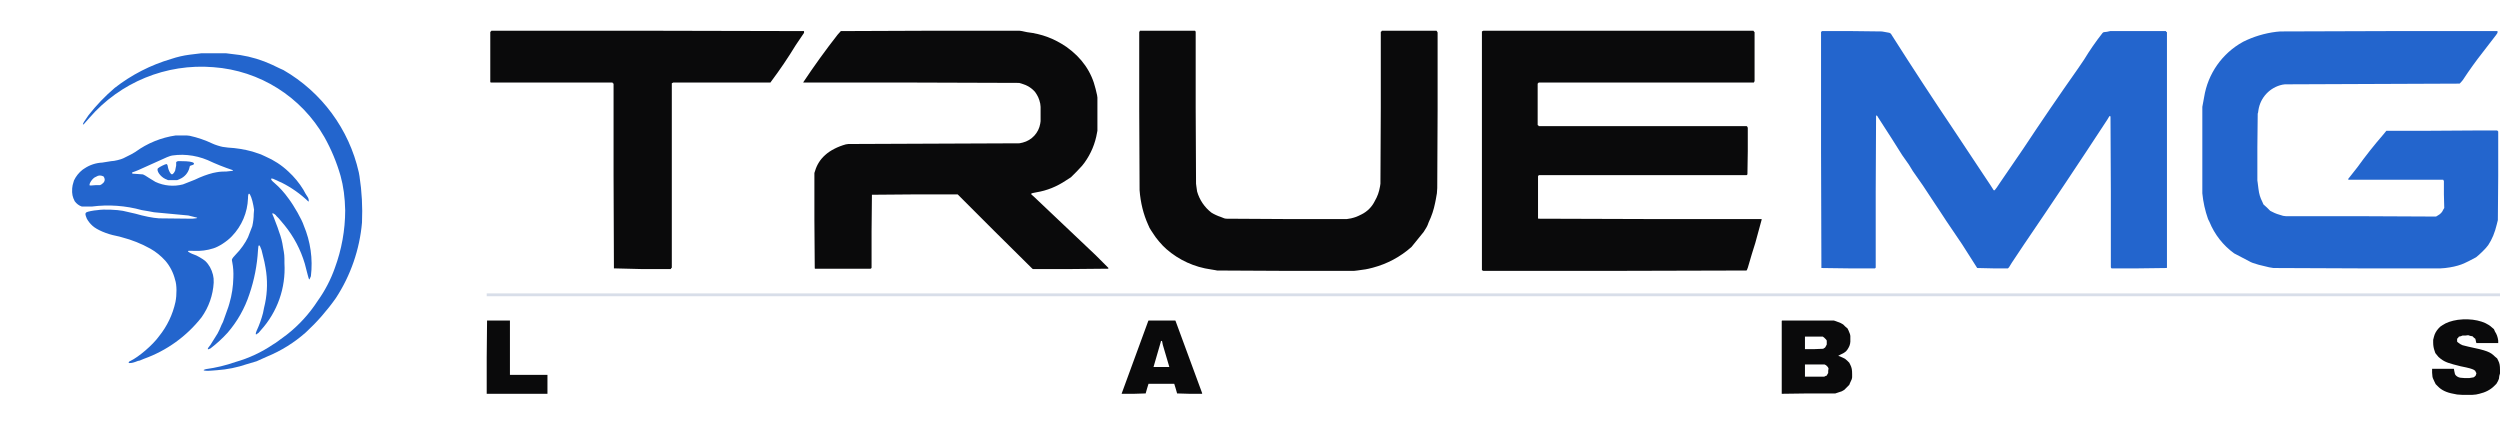
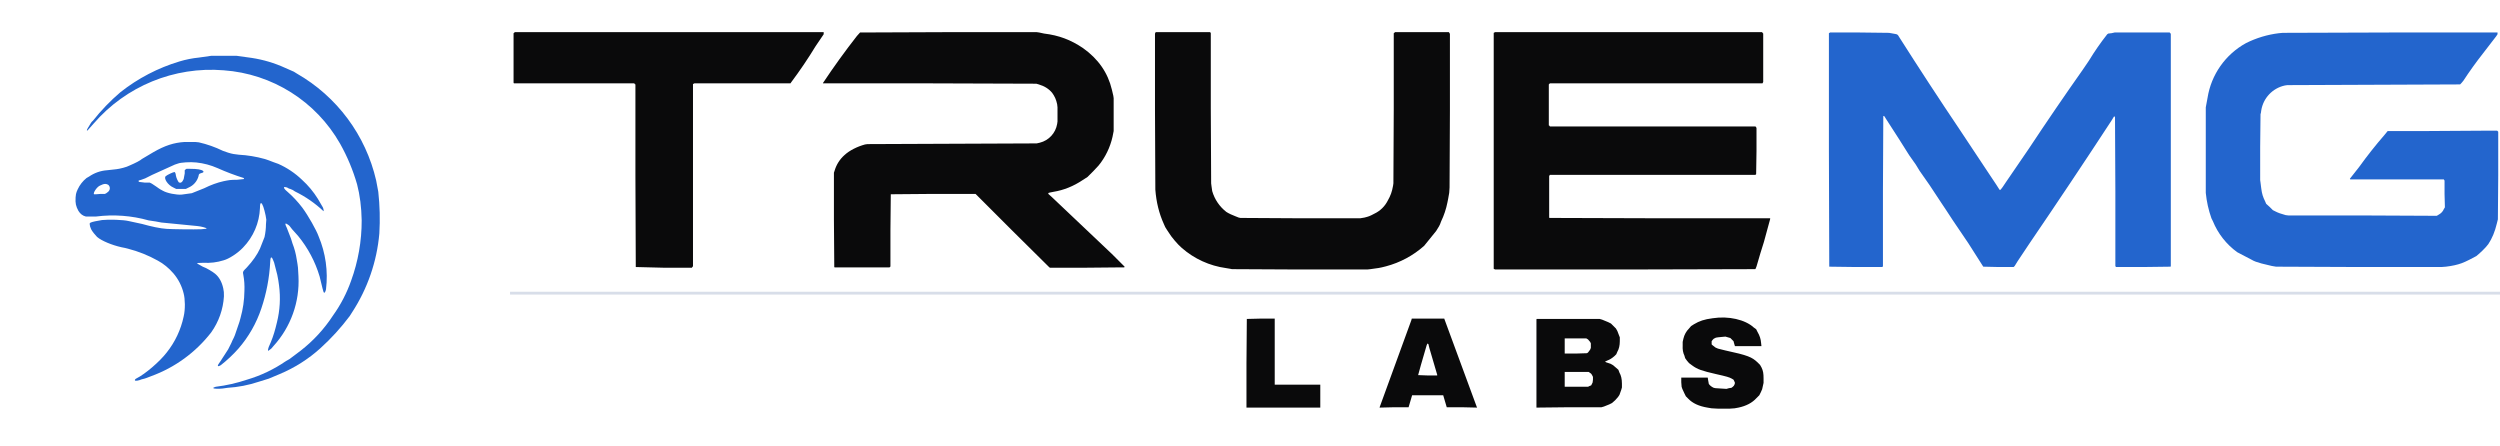
- <svg xmlns="http://www.w3.org/2000/svg" aria-label="TrueMG Labs" viewBox="0 0 6996 1188">
+ <svg xmlns="http://www.w3.org/2000/svg" aria-label="TrueMG Labs" viewBox="0 0 7078 1260">
  <g fill="#2365cd">
-     <path d="m564 149-33 4a270 270 0 0 0-52 12 473 473 0 0 0-158 81 536 536 0 0 0-73 76l-13 19q-6 11 0 6l15-17a414 414 0 0 1 347-142 390 390 0 0 1 311 196 508 508 0 0 1 45 108q12 43 13 97a468 468 0 0 1-29 161 369 369 0 0 1-48 92 387 387 0 0 1-87 95l-30 22-8 5a364 364 0 0 1-105 49 425 425 0 0 1-83 20q-7 2-6 3c1 2 14 2 24 1l13-1a327 327 0 0 0 84-17l27-8 29-13a382 382 0 0 0 109-68 606 606 0 0 0 84-96 459 459 0 0 0 73-211 660 660 0 0 0-7-130l-2-11a443 443 0 0 0-211-286l-9-4-23-11a336 336 0 0 0-89-27l-40-5z" />
-     <path d="M492 379a253 253 0 0 0-113 46q-7 5-34 18c-6 3-25 8-34 8l-25 4a97 97 0 0 0-49 16l-6 4a84 84 0 0 0-24 30l-2 7q-2 5-3 15c-1 16 1 24 7 36q8 11 20 15h28a354 354 0 0 1 140 10l18 3 16 3 96 9 24 6q4 2-13 3l-93-1c-17-1-42-6-66-13l-35-8c-15-3-54-5-71-2-13 1-27 4-31 6q-3 2-3 5l1 5 3 8q6 11 16 20c12 11 40 23 66 28l9 2 7 2a335 335 0 0 1 80 32q23 13 42 34a129 129 0 0 1 27 53c5 14 5 42 1 62a231 231 0 0 1-46 96c-18 25-57 58-80 69q-5 2-5 5c1 2 10 1 18-2l8-3 5-1 12-5a358 358 0 0 0 161-116 185 185 0 0 0 34-97c0-11 0-13-2-22q-6-24-22-39c-6-5-24-16-32-18-6-2-16-7-16-9q-1-2 17-1a149 149 0 0 0 54-7c14-4 38-19 52-34a161 161 0 0 0 45-106q0-13 3-13c3 0 9 16 12 33l2 12-1 12q0 16-4 34l-12 31c-7 15-20 34-35 49-11 12-11 12-9 21q4 20 3 43a276 276 0 0 1-11 72l-3 10-15 42-4 8-3 7-3 7-2 4-3 6-20 32q-15 18 0 10a357 357 0 0 0 48-44 315 315 0 0 0 61-108 461 461 0 0 0 24-123q1-27 10 0l8 33 3 16 2 13a265 265 0 0 1-6 99l-3 15a292 292 0 0 1-18 50q-4 10-1 10l7-5 6-7a256 256 0 0 0 66-187c0-22 0-24-4-45a193 193 0 0 0-11-43l-4-12-11-29q-6-12-3-11c1-1 10 5 10 7l7 7 16 19a310 310 0 0 1 57 108l8 31q3 13 5 13l4-9a278 278 0 0 0-20-142c-5-16-27-55-43-76q-17-24-39-43-11-9-9-12c0-1 6 0 9 2l7 3 6 3 7 3a306 306 0 0 1 75 53c2 0 1-7-1-11l-7-11-6-11a237 237 0 0 0-42-51 220 220 0 0 0-64-42l-13-6-12-4-12-4a322 322 0 0 0-68-11l-15-2c-6-1-22-6-28-9a298 298 0 0 0-64-22l-9-1zm33 55a189 189 0 0 1 56 14 628 628 0 0 0 70 28l1 1-1 1-18 2c-18 0-22 1-37 4q-24 6-51 19l-33 13a114 114 0 0 1-77-7l-18-11-11-7-6-3-14-1-15-1q-3-2 0-4l6-2 10-4 20-9 60-27 8-3c7-3 33-5 50-3m-237 59q3 1 4 5 4 10-8 18l-4 2h-11l-13 1h-5c-3-4 8-21 17-24l6-3q7-2 14 1" />
-     <path d="m495 452-2 2v9l-3 15q-7 14-12 8c-3-3-7-12-8-18q-1-8-4-9c-3 0-20 8-24 12-5 6 6 23 21 30l7 3h26l7-3a46 46 0 0 0 27-31c1-6 1-6 8-8q7-2 4-6-6-5-34-5h-10z" />
+     <path d="m598 158-35 5a286 286 0 0 0-55 11 502 502 0 0 0-167 87 569 569 0 0 0-78 81c-3 2-6 6-14 20-4 6-4 11 0 6l16-18a439 439 0 0 1 368-151 413 413 0 0 1 330 208 539 539 0 0 1 48 115q12 46 13 102a496 496 0 0 1-30 171 391 391 0 0 1-51 98 410 410 0 0 1-92 100l-32 24-9 5a387 387 0 0 1-111 53 451 451 0 0 1-88 20q-8 2-7 4c2 2 16 2 26 1l14-2a347 347 0 0 0 88-17l29-9 31-13a405 405 0 0 0 115-73 643 643 0 0 0 83-91l7-11a486 486 0 0 0 77-223 700 700 0 0 0-3-118l-6-32a470 470 0 0 0-225-303l-8-5-25-11a356 356 0 0 0-94-28l-43-6z" />
+     <path d="M522 402c-30 2-55 10-88 29l-32 19q-8 7-36 19c-7 4-27 9-36 10l-27 3a102 102 0 0 0-51 18l-7 4a89 89 0 0 0-25 32l-3 7c-2 5-2 7-3 16-1 17 1 25 8 38q8 13 21 16h29a375 375 0 0 1 149 11l20 3 16 3 102 10c11 1 24 5 25 6q5 2-14 3c-19 1-85 0-98-1-18-1-45-7-70-14l-37-8c-16-4-57-5-76-3-13 2-28 5-32 7q-4 2-3 5l1 6 3 8c3 6 11 16 17 22 13 11 42 23 69 29l10 2 8 2a356 356 0 0 1 85 34q24 13 44 36a137 137 0 0 1 29 57c4 15 5 44 0 65a245 245 0 0 1-48 102c-20 26-61 61-85 73q-6 3-5 6c1 2 10 1 19-3l8-2 6-2 13-5a379 379 0 0 0 170-124 196 196 0 0 0 36-102c0-11 0-14-2-23q-6-27-23-41c-7-6-26-17-35-20l-16-9q-1-2 18-2a158 158 0 0 0 57-7c15-4 40-20 55-36a170 170 0 0 0 48-112q0-14 3-14c4 0 9 16 13 35l2 12-1 13q0 17-4 36l-13 33q-12 26-37 53c-12 12-12 12-10 22q4 21 3 45a293 293 0 0 1-11 76l-3 11-13 38-3 7-4 8-3 7-4 8-2 4-3 6-22 34q-15 20 1 11a379 379 0 0 0 50-47 334 334 0 0 0 65-114 488 488 0 0 0 25-131q1-27 11 1l9 35 3 16 2 14a281 281 0 0 1-6 105l-4 16a310 310 0 0 1-19 53q-4 12-1 11l8-6 6-7a272 272 0 0 0 71-198c-1-24-1-25-5-48a205 205 0 0 0-12-45l-4-13-12-31q-6-12-3-12c1-1 11 6 11 7l7 9 17 19a329 329 0 0 1 61 115l8 33q3 13 5 13 3-1 5-10a295 295 0 0 0-21-150c-6-17-29-58-46-81q-19-25-42-45-11-9-10-13c1-1 8 0 11 2q2 2 7 3l7 3 6 4a325 325 0 0 1 81 56c1 0 0-7-2-11l-7-12-7-12a252 252 0 0 0-45-54 233 233 0 0 0-67-45l-14-5-13-5-12-4a341 341 0 0 0-73-12l-15-2c-7-1-23-6-30-9a316 316 0 0 0-68-24l-10-1zm34 58a200 200 0 0 1 60 16 666 666 0 0 0 74 28l1 2-1 1-19 2c-19 0-23 1-38 4q-27 6-55 20l-35 14-29 4c-15 1-41-4-53-11-10-5-13-8-19-12l-12-8-6-3h-14l-16-2q-3-2-1-4l7-2 11-4 20-10 64-29 9-3c7-3 35-5 52-3m-250 63q2 1 4 5 4 11-9 19l-4 2h-12l-13 1h-6c-3-4 9-22 18-25l7-3q8-3 15 1" />
+     <path d="m525 480-2 2v9l-3 16q-6 14-14 9c-3-4-7-13-8-19q-1-9-4-10c-3 0-21 8-25 12-6 6 6 25 22 32l8 4h27l8-4a49 49 0 0 0 28-32c1-7 2-7 8-9q9-2 5-6-7-6-36-6h-11z" />
  </g>
  <g fill="#0a0a0b">
-     <path d="m1374 88-2 1v140l1 2h341l1 2 2 1v258l1 259 80 2h79l1-2 2-2V233l2-1 2-1h272l2-3a1275 1275 0 0 0 69-102l23-34v-5l-438-1h-437zM2353 87l-9 10a2135 2135 0 0 0-96 133v1h302l302 1 7 2q24 7 38 24c7 10 11 18 14 32l1 9v40l-1 7a66 66 0 0 1-49 53l-9 2-239 1-240 1-7 1c-22 6-44 17-58 30a94 94 0 0 0-28 44l-2 6v132l1 135 1 1h155l2-1 1-2V647l1-102 120-1h120l103 103 106 105 2 1h96l105-1h9l1-2-36-36-171-162-9-8v-2l1-1 4-1 10-2q43-7 82-33l14-9 16-16 15-16 7-9a199 199 0 0 0 35-84l1-5v-93l-1-7-4-17q-17-72-82-118c-34-23-68-36-110-41l-14-3-7-1h-249zM3189 88l-1 2v216l1 226q4 53 24 97l4 9 5 8 6 9c5 9 24 32 36 42a239 239 0 0 0 125 57l12 2 5 1 191 1h192l9-1c22-3 25-3 44-8a264 264 0 0 0 108-58l34-42 8-13 3-6 3-8a225 225 0 0 0 18-54l2-10 3-17 1-15 1-217V91l-1-2-2-3h-153l-1 2-2 1v213l-1 212-1 7c-3 17-7 28-15 42a81 81 0 0 1-37 37c-14 7-17 8-29 11l-12 2h-169l-169-1-5-1-10-4c-7-2-20-8-26-12a115 115 0 0 1-40-59l-2-14-1-8-1-212V89l-1-2-1-1h-154zM4149 87l-2 1v668l2 1 2 1h367l369-1c2 0 4-6 15-45l10-32 18-66-1-1h-311l-313-1-1-1V493l1-1 1-2h582l1-1 1-1 1-65v-65l-1-3-2-2h-582l-1-2-2-1V234l2-2 1-1h602l1-2 1-2V90l-2-2-1-2h-756z" />
+     <path d="m1456 93-2 1v140l1 2h341l1 2 2 1v258l1 259 80 2h79l1-2 2-2V238l2-1 2-1h272l2-3a1275 1275 0 0 0 69-102l23-34v-6h-875zM2435 92l-9 10a2135 2135 0 0 0-96 133v1h302l302 1 7 2q24 7 38 24c7 10 11 18 14 32l1 9v40l-1 7a66 66 0 0 1-49 53l-9 2-239 1-240 1-7 1c-22 6-44 17-58 30a94 94 0 0 0-28 44l-2 6v132l1 135 1 1h155l2-1 1-2V652l1-102 120-1h120l103 103 106 105 2 1h96l105-1h9l1-2-36-36-171-162-9-8v-2l1-1 4-1 10-2q43-7 82-33l14-9 16-16 15-16 7-9a199 199 0 0 0 35-84l1-5v-93l-1-7-4-17q-17-72-82-118c-34-23-68-36-110-41l-14-3-7-1h-249zM3271 93l-1 2v216l1 226q4 53 24 97l4 9 5 8 6 9c5 9 24 32 36 42a239 239 0 0 0 125 57l12 2 5 1 191 1h192l9-1c22-3 25-3 44-8a264 264 0 0 0 108-58l34-42 8-13 3-6 3-8a225 225 0 0 0 18-54l2-10 3-17 1-15 1-217V96l-1-2-2-3h-153l-1 2-2 1v213l-1 212-1 7c-3 17-7 28-15 42a81 81 0 0 1-38 37c-13 7-16 8-28 11l-12 2h-169l-170-1-5-1-10-4c-6-2-19-8-25-12a115 115 0 0 1-40-59l-2-14-1-8-1-212V94l-1-2-1-1h-154zM4231 92l-2 1v668l2 1 2 1h367l369-1c2 0 4-6 15-45l10-32 18-66-1-1h-311l-313-1-1-1V498l1-1 1-2h582l1-1 1-1 1-65v-65l-1-3-2-2h-582l-1-2-2-1V239l2-2 1-1h602l1-2 1-2V95l-2-2-1-2h-756z" />
  </g>
  <g fill="#2365cd">
-     <path d="m5098 88-2 1v330l1 331 75 1h75l1-1 1-1V536l1-212q2-3 6 5l38 59 29 46 19 27 11 18 28 40 33 50 14 21 19 29 44 65 42 66 44 1h42l3-3 8-13 34-51a21784 21784 0 0 0 233-349l6-10h2l1 1 1 211v211l1 2 1 1h76l78-1 1-1V90l-2-1-1-2h-156l-9 2-9 1-3 2a741 741 0 0 0-52 75l-17 25a9183 9183 0 0 0-153 224l-65 95c-16 24-16 25-20 18l-7-11-22-33-81-122a11947 11947 0 0 1-172-263c-4-7-5-8-12-9l-11-2-6-1-83-1h-84zM6381 88l-11 1a285 285 0 0 0-93 28 215 215 0 0 0-109 155l-5 27v242a304 304 0 0 0 16 72l4 8a203 203 0 0 0 69 88l42 22q8 5 27 10l29 7 12 2 236 1h232l13-1q26-3 45-10c11-4 30-14 41-20 9-7 27-24 34-34q16-24 24-58l3-12 1-124V368l-2-2-1-1h-40l-155 1h-115l-9 11a1261 1261 0 0 0-72 91l-26 33 1 2h265l1 2 1 1v38l1 38-3 5q-4 10-15 16l-5 3-210-1h-210l-8-1q-19-5-30-11l-6-3-9-9-10-9-3-7c-6-12-9-21-11-37l-2-16-1-7v-93l1-94 1-3 1-7a86 86 0 0 1 67-71l7-1 244-1 245-1 3-3 6-7a1102 1102 0 0 1 56-78l37-48 4-6v-5h-304z" />
+     <path d="m5180 93-2 1v330l1 331 75 1h75l1-1 1-1V541l1-212q2-3 6 5l38 59 29 46 19 27 11 18 28 40 33 50 14 21 19 29 44 65 42 66 44 1h42l3-3 8-13 34-51a21784 21784 0 0 0 233-349l6-10h2l1 1 1 211v211l1 2 1 1h76l78-1 1-1V95l-2-1-1-2h-156l-9 2-9 1-3 2a741 741 0 0 0-52 75l-17 25a9183 9183 0 0 0-153 224l-65 95c-16 24-16 25-20 18l-7-11-22-33-81-122a11947 11947 0 0 1-172-263c-4-7-5-8-12-9l-11-2-6-1-83-1h-84zM6463 93l-11 1a285 285 0 0 0-93 28 215 215 0 0 0-109 155l-5 27v242a304 304 0 0 0 16 72l4 8a203 203 0 0 0 69 88l42 22q8 5 27 10l29 7 12 2 236 1h232l13-1q26-3 45-10c11-4 30-14 41-20 9-7 27-24 34-34q16-24 24-58l3-12 1-124V373l-2-2-1-1h-40l-155 1h-115l-9 11a1261 1261 0 0 0-72 91l-26 33 1 2h265l1 2 1 1v38l1 38-3 5q-4 10-15 16l-5 3-210-1h-210l-8-1q-19-5-30-11l-6-3-9-9-10-9-3-7c-6-12-9-21-11-37l-2-16-1-7v-93l1-94 1-3 1-7a86 86 0 0 1 67-71l7-1 244-1 245-1 3-3 6-7a1102 1102 0 0 1 56-78l37-48 4-6v-5h-304z" />
  </g>
-   <path fill="#d8dee9" d="M1362 821h5634v8H1362z" />
+   <path fill="#d8dee9" d="M1444 826h5634v8H1444z" />
  <g fill="#0a0a0b">
-     <path d="M6878 895q-27 4-43 15l-6 4-5 5q-10 11-13 24l-2 8v8q0 12 4 23l2 6 4 5 5 6 6 5c13 10 24 13 56 21 25 5 31 7 37 10l4 3 1 3 2 3-1 4-1 3-3 3-3 2-6 1-6 1h-13l-12-1-4-1q-8-3-11-9l-2-9-1-6h-61v11l1 11 1 4 5 11 3 6 6 6q15 16 44 21l10 2 15 1h27l11-1 9-2q26-6 42-22l6-6 4-7 3-7 1-8 2-7v-10c0-12-1-18-5-26l-3-6-6-5c-13-13-22-17-75-28l-16-4-6-3-7-5-2-2v-8l3-3 2-3 5-1 5-2h8l8-1 6 2 6 1 4 4 4 3 1 4 1 5 1 3h61v-7q-2-15-9-25l-3-7-6-5c-19-18-57-26-95-21M1363 897l-1 103v102h170v-53h-105V897h-64M3213 899l-74 202v1h34l33-1 4-14 4-13h72l4 13 4 14 35 1h35v-2l-74-201-1-2h-75zm41 66 18 61v1h-44l20-69 1-4h2l1 1zM4987 897l-1 1v204l75-1h75l6-2 12-4 7-4 7-7 7-7 2-5 5-11 1-5v-9c0-12-1-18-5-26l-3-6-6-6-6-5-6-3-9-4-4-1 5-3q10-4 17-10l4-5 3-5q6-10 5-24v-9l-1-5-4-10-3-6-6-5-6-6-7-4-13-5-6-2h-145m118 48 5 5 2 3v11l-2 4q-2 5-5 6l-3 2-25 1h-26v-35h50zm5 77 5 5 2 4-1 7v6l-2 3-2 4-3 1-4 2h-54v-34h55z" />
+     <path d="m3530 903-1 126v125h209v-65h-129V902h-39zM3996 906l-90 247v1l41-1h41l5-17 5-17h88l5 17 5 17h43l43 1-1-2-91-247-1-3h-92zm51 80 22 75v2h-27l-27-1 8-29 16-55 2-5h1l2 1zM4351 903l-1 1v250l92-1h92l7-2 15-6 8-4 9-8 8-9 4-6 5-14 2-7v-11q0-19-7-31l-3-8-8-7-7-6-7-4-12-4-4-2 6-3q11-4 21-13l5-5 3-7q7-12 7-30v-11l-2-5-5-13-4-7-7-7-7-7-8-4-17-7-7-2h-89zm145 58 6 7 2 4v13l-2 5-6 8-3 2-32 1h-31v-43h61zm6 95q4 2 6 7l2 4v8l-1 8-2 4-2 4-5 2-4 2h-66v-42h68zM4849 901c-24 3-38 8-53 17l-8 5-6 7q-12 12-16 29l-2 9v10q-1 17 5 29l2 7 5 7 6 7 8 6c16 12 29 16 68 25 31 7 38 9 45 13l5 3 2 4 2 5-1 4-2 4-3 3-4 3-7 1-7 2-16-1-15-1-5-1q-9-4-14-11l-2-11-1-7h-75v13l1 13 2 6 6 13 4 8 7 7q18 19 54 25l12 2 18 1h33l14-1 11-2q33-7 51-27l8-8 4-8 4-9 2-9 2-9v-12c0-14-1-22-6-32l-4-7-7-7c-16-15-27-20-92-34l-20-5-7-3-9-7-2-2v-9l3-4 3-3 6-3 6-1 10-1 11-1 7 2 7 2 4 4 5 5 1 4 2 7 1 3h75l-1-9q-1-16-10-31l-4-8-7-5c-24-22-71-33-116-26" />
  </g>
</svg>
